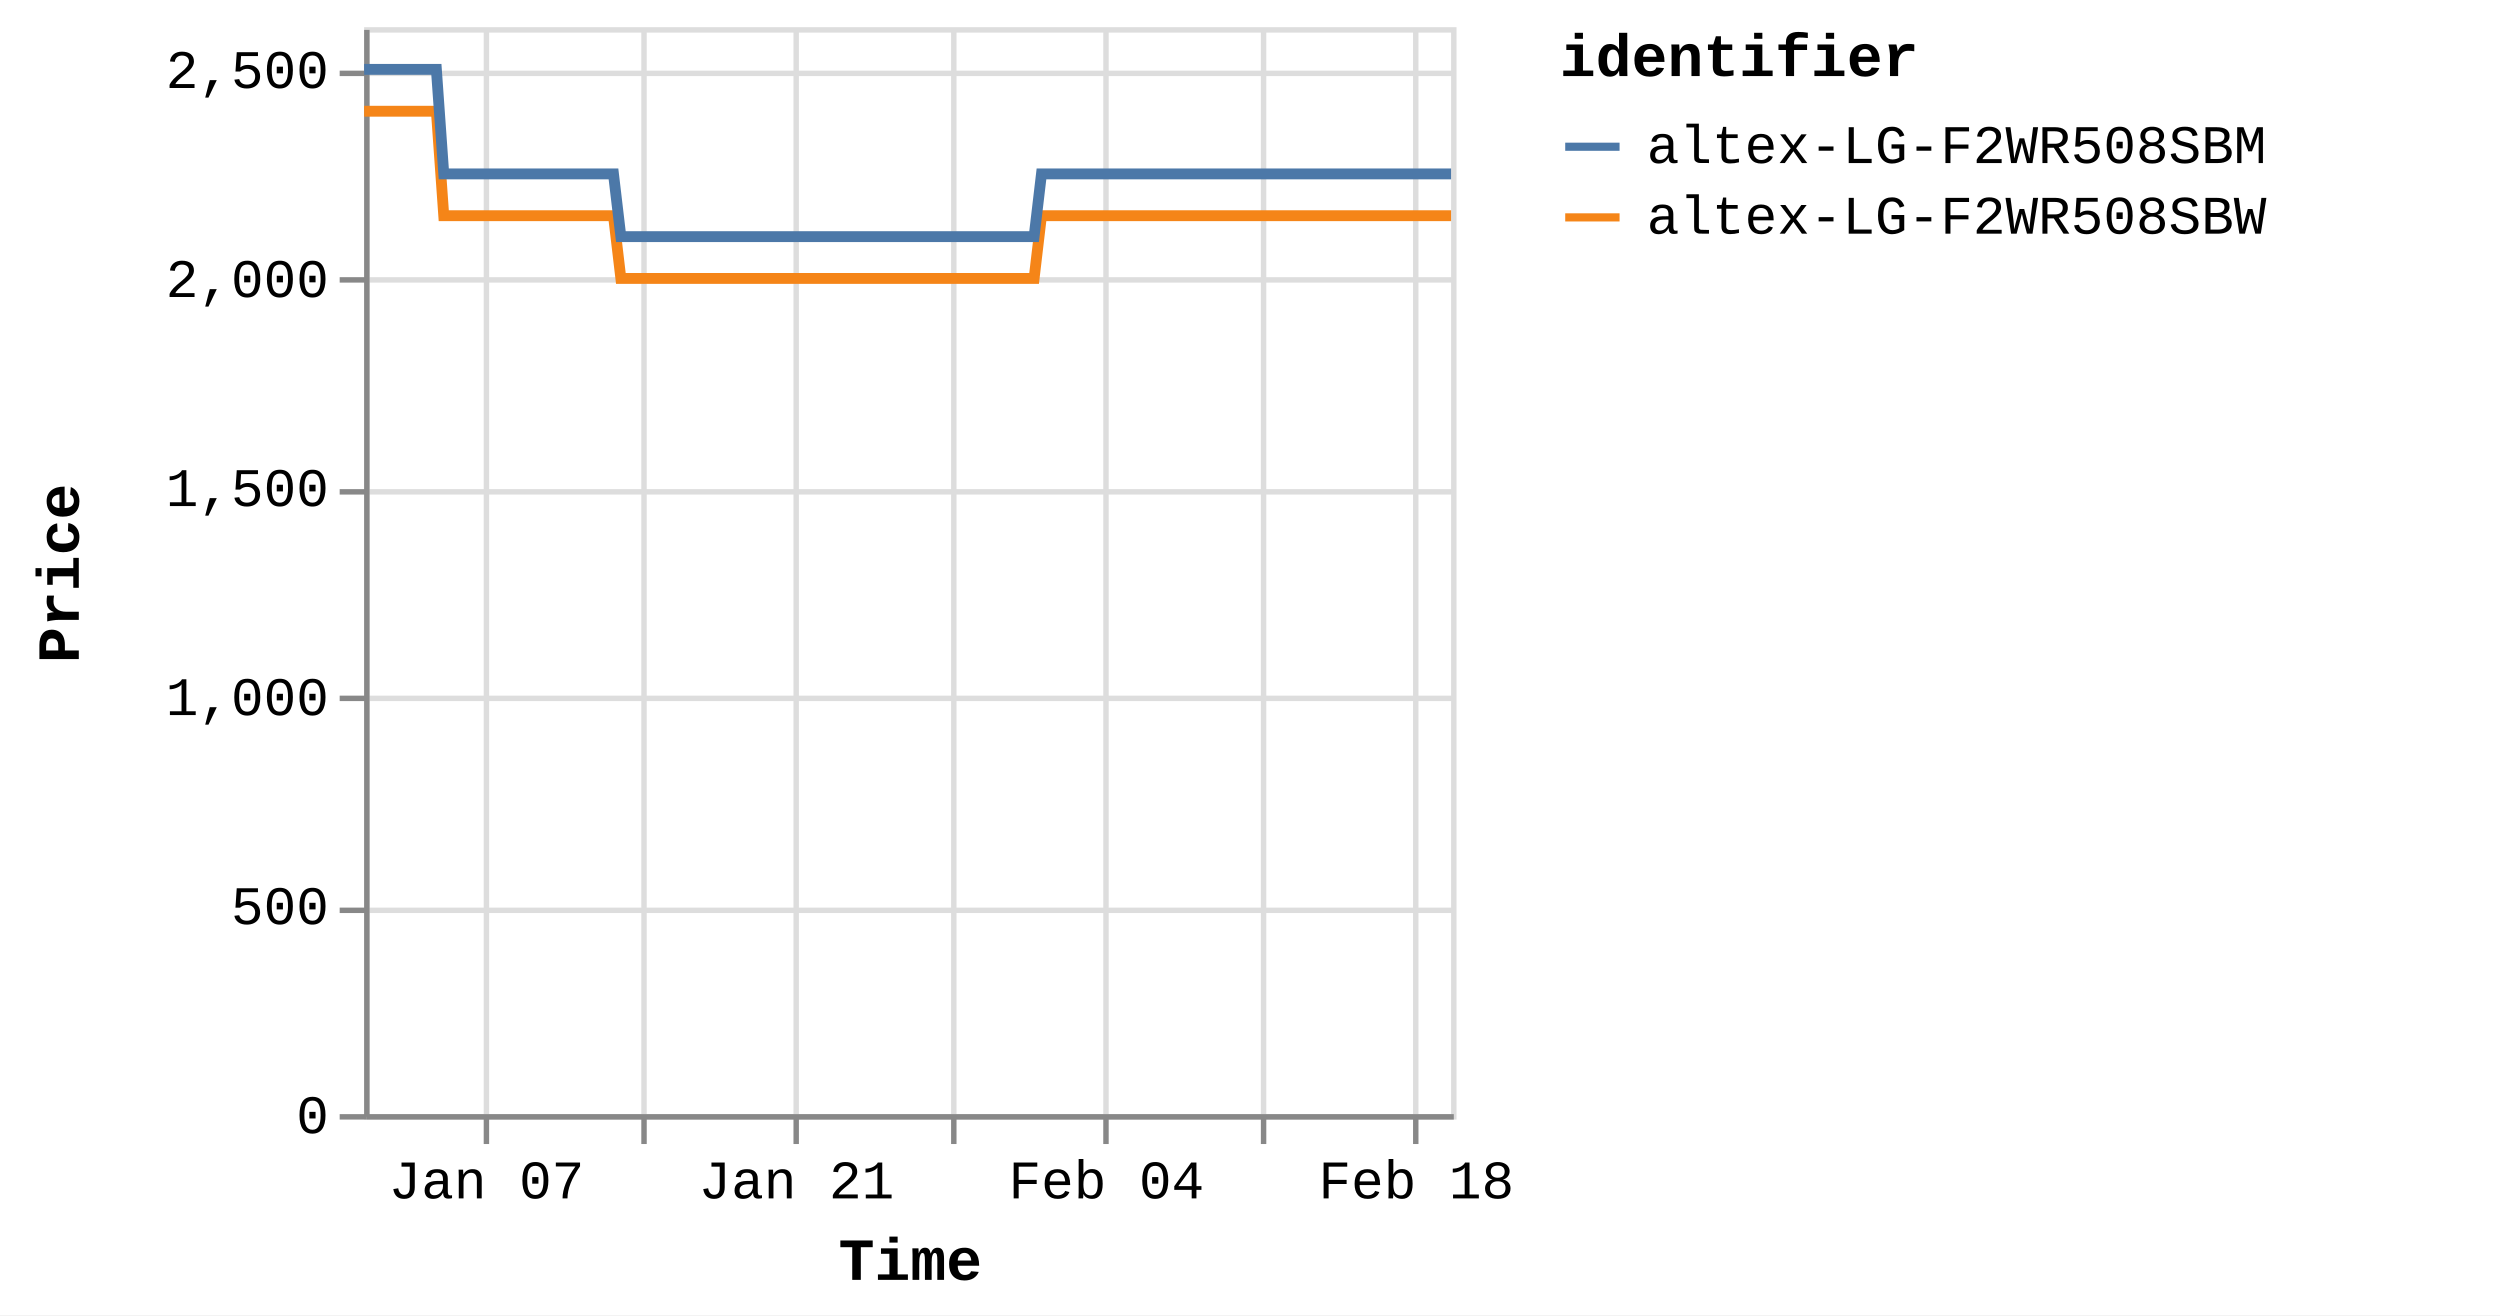
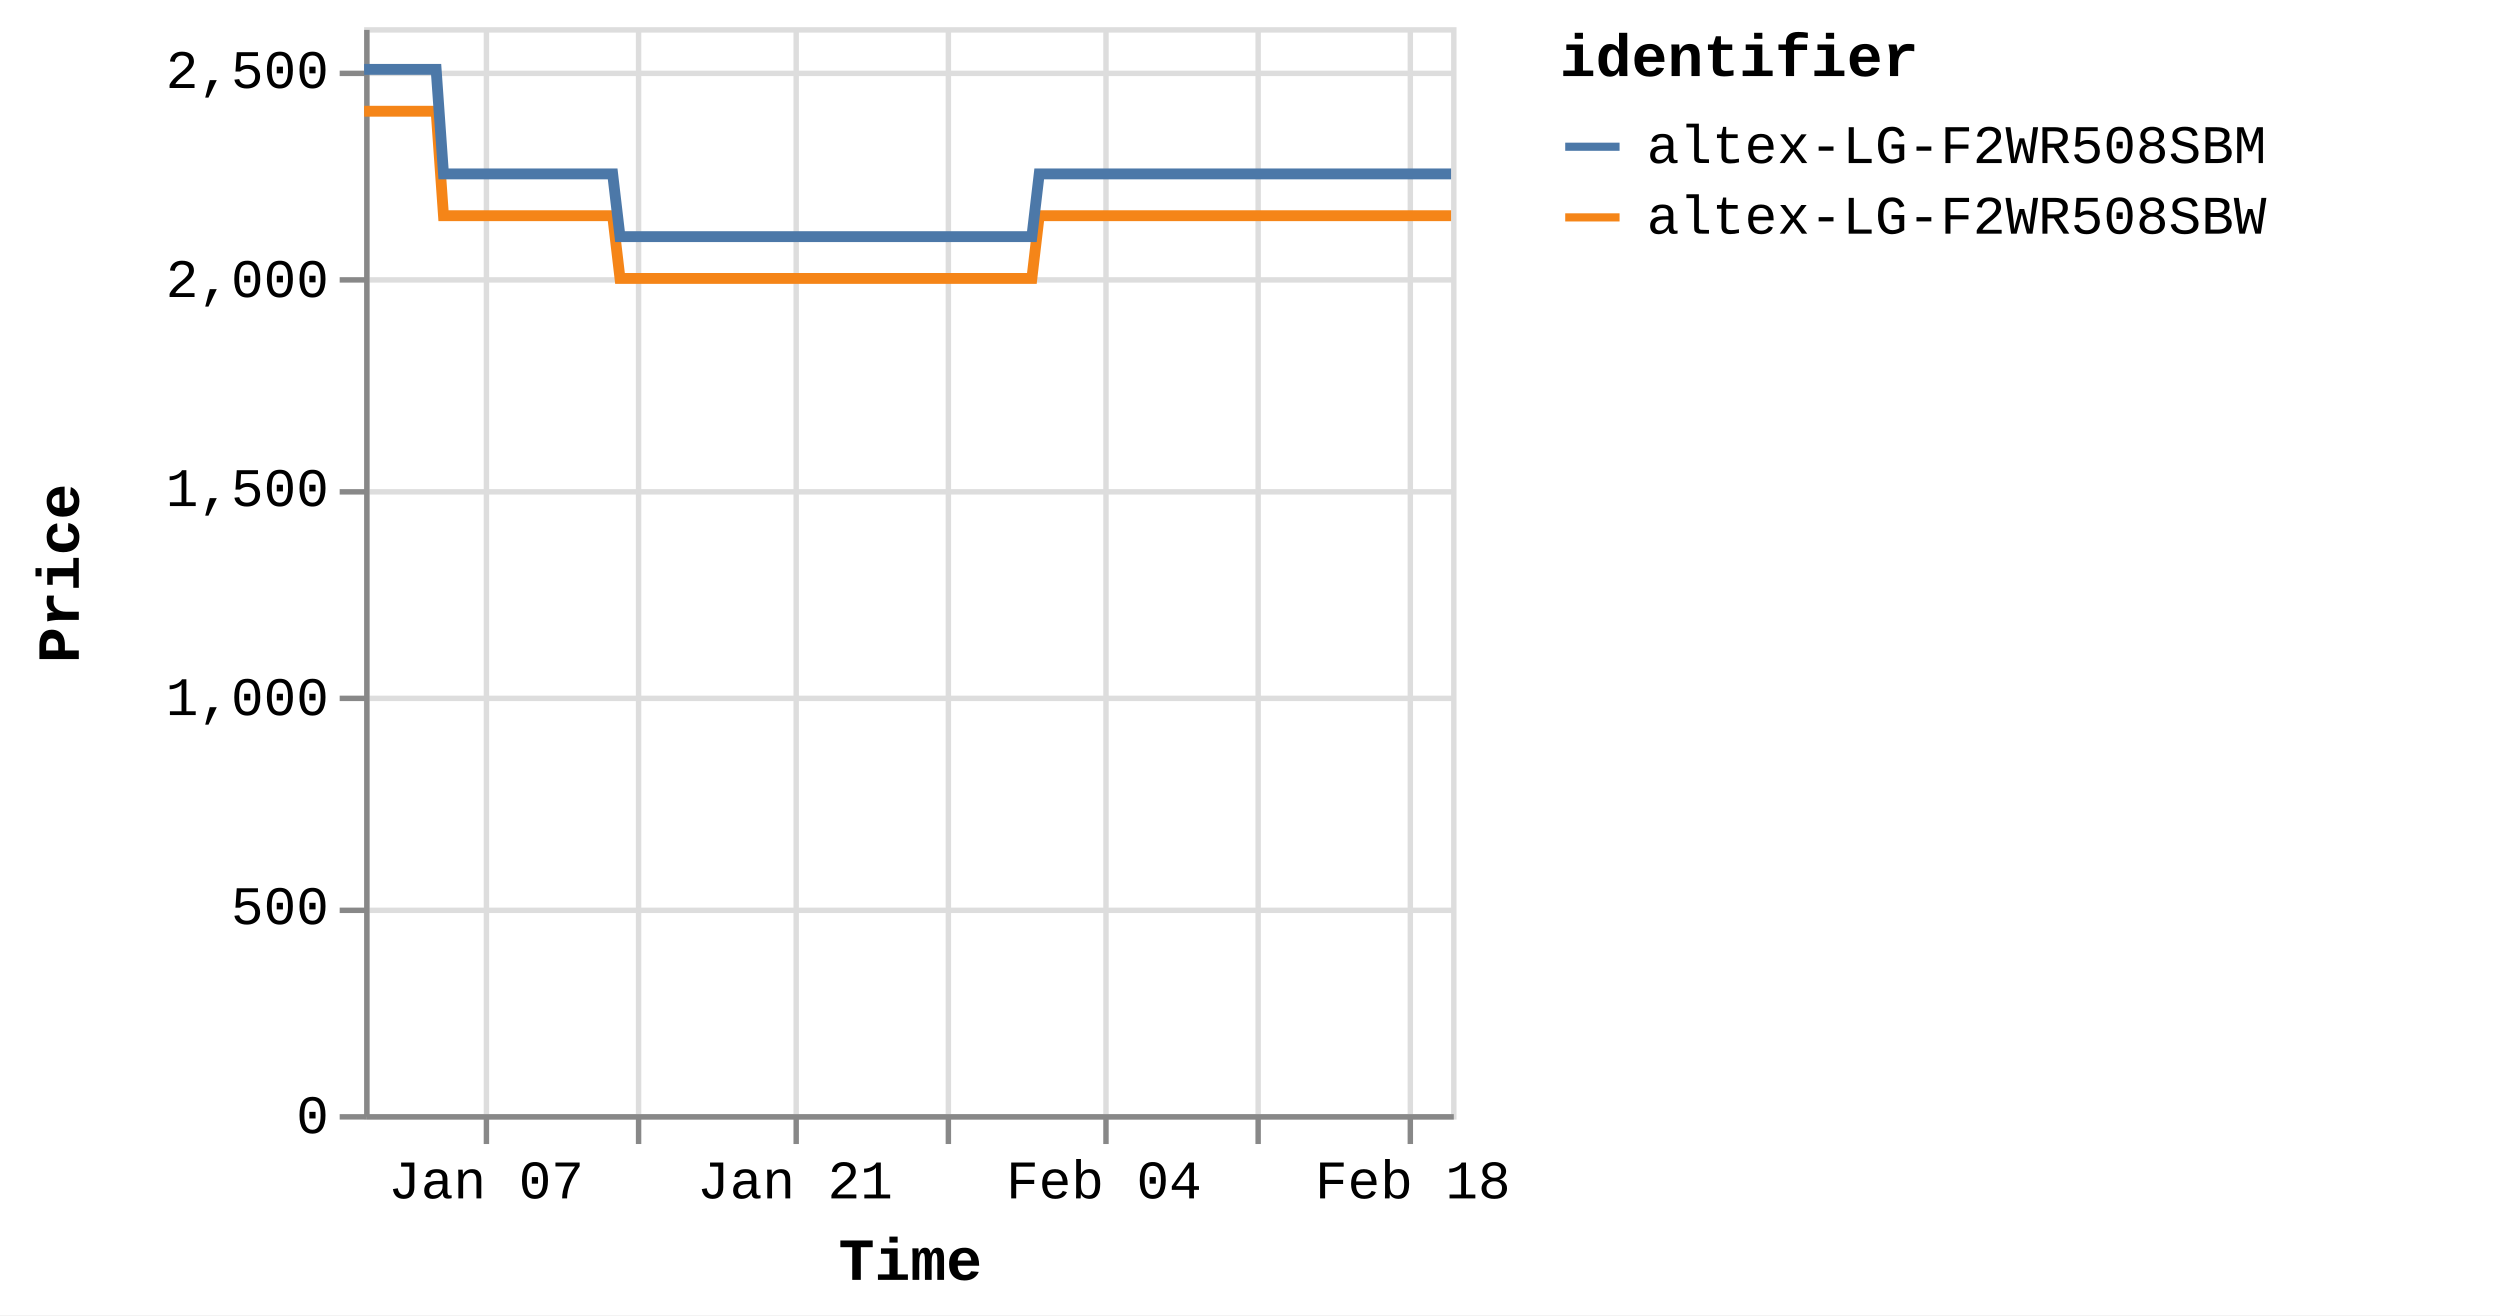
<svg xmlns="http://www.w3.org/2000/svg" version="1.1" class="marks" width="460" height="242" viewBox="0 0 460 242">
  <rect width="460" height="242" fill="white" />
  <g fill="none" stroke-miterlimit="10" transform="translate(67,5)">
    <g class="mark-group role-frame root" role="graphics-object" aria-roledescription="group mark container">
      <g transform="translate(0,0)">
        <path class="background" aria-hidden="true" d="M0.5,0.5h200v200h-200Z" stroke="#ddd" />
        <g>
          <g class="mark-group role-axis" aria-hidden="true">
            <g transform="translate(0.5,200.5)">
              <path class="background" aria-hidden="true" d="M0,0h0v0h0Z" pointer-events="none" />
              <g>
                <g class="mark-rule role-axis-grid" pointer-events="none">
                  <line transform="translate(22,-200)" x2="0" y2="200" stroke="#ddd" stroke-width="1" opacity="1" />
-                   <line transform="translate(51,-200)" x2="0" y2="200" stroke="#ddd" stroke-width="1" opacity="1" />
+                   <line transform="translate(50,-200)" x2="0" y2="200" stroke="#ddd" stroke-width="1" opacity="1" />
                  <line transform="translate(79,-200)" x2="0" y2="200" stroke="#ddd" stroke-width="1" opacity="1" />
-                   <line transform="translate(108,-200)" x2="0" y2="200" stroke="#ddd" stroke-width="1" opacity="1" />
+                   <line transform="translate(107,-200)" x2="0" y2="200" stroke="#ddd" stroke-width="1" opacity="1" />
                  <line transform="translate(136,-200)" x2="0" y2="200" stroke="#ddd" stroke-width="1" opacity="1" />
-                   <line transform="translate(165,-200)" x2="0" y2="200" stroke="#ddd" stroke-width="1" opacity="1" />
-                   <line transform="translate(193,-200)" x2="0" y2="200" stroke="#ddd" stroke-width="1" opacity="1" />
+                   <line transform="translate(164,-200)" x2="0" y2="200" stroke="#ddd" stroke-width="1" opacity="1" />
+                   <line transform="translate(192,-200)" x2="0" y2="200" stroke="#ddd" stroke-width="1" opacity="1" />
                </g>
              </g>
              <path class="foreground" aria-hidden="true" d="" pointer-events="none" display="none" />
            </g>
          </g>
          <g class="mark-group role-axis" aria-hidden="true">
            <g transform="translate(0.5,0.5)">
              <path class="background" aria-hidden="true" d="M0,0h0v0h0Z" pointer-events="none" />
              <g>
                <g class="mark-rule role-axis-grid" pointer-events="none">
                  <line transform="translate(0,200)" x2="200" y2="0" stroke="#ddd" stroke-width="1" opacity="1" />
                  <line transform="translate(0,162)" x2="200" y2="0" stroke="#ddd" stroke-width="1" opacity="1" />
                  <line transform="translate(0,123)" x2="200" y2="0" stroke="#ddd" stroke-width="1" opacity="1" />
                  <line transform="translate(0,85)" x2="200" y2="0" stroke="#ddd" stroke-width="1" opacity="1" />
                  <line transform="translate(0,46)" x2="200" y2="0" stroke="#ddd" stroke-width="1" opacity="1" />
                  <line transform="translate(0,8)" x2="200" y2="0" stroke="#ddd" stroke-width="1" opacity="1" />
                </g>
              </g>
              <path class="foreground" aria-hidden="true" d="" pointer-events="none" display="none" />
            </g>
          </g>
-           <g class="mark-group role-axis" role="graphics-symbol" aria-roledescription="axis" aria-label="X-axis titled 'Time' for a time scale with values from Monday, 01 January 2024, 2:19:43 PM to Monday, 19 February 2024, 4:41:19 PM">
+           <g class="mark-group role-axis" role="graphics-symbol" aria-roledescription="axis" aria-label="X-axis titled 'Time' for a time scale with values from Monday, 01 January 2024, 2:19:43 PM to Monday, 19 February 2024, 8:38:12 PM">
            <g transform="translate(0.5,200.5)">
              <path class="background" aria-hidden="true" d="M0,0h0v0h0Z" pointer-events="none" />
              <g>
                <g class="mark-rule role-axis-tick" pointer-events="none">
                  <line transform="translate(22,0)" x2="0" y2="5" stroke="#888" stroke-width="1" opacity="1" />
-                   <line transform="translate(51,0)" x2="0" y2="5" stroke="#888" stroke-width="1" opacity="1" />
+                   <line transform="translate(50,0)" x2="0" y2="5" stroke="#888" stroke-width="1" opacity="1" />
                  <line transform="translate(79,0)" x2="0" y2="5" stroke="#888" stroke-width="1" opacity="1" />
-                   <line transform="translate(108,0)" x2="0" y2="5" stroke="#888" stroke-width="1" opacity="1" />
+                   <line transform="translate(107,0)" x2="0" y2="5" stroke="#888" stroke-width="1" opacity="1" />
                  <line transform="translate(136,0)" x2="0" y2="5" stroke="#888" stroke-width="1" opacity="1" />
-                   <line transform="translate(165,0)" x2="0" y2="5" stroke="#888" stroke-width="1" opacity="1" />
-                   <line transform="translate(193,0)" x2="0" y2="5" stroke="#888" stroke-width="1" opacity="1" />
+                   <line transform="translate(164,0)" x2="0" y2="5" stroke="#888" stroke-width="1" opacity="1" />
+                   <line transform="translate(192,0)" x2="0" y2="5" stroke="#888" stroke-width="1" opacity="1" />
                </g>
                <g class="mark-text role-axis-label" pointer-events="none">
-                   <text text-anchor="middle" transform="translate(22.00878,15)" font-family="Liberation Mono" font-size="10px" fill="#000" opacity="1">Jan 07</text>
-                   <text text-anchor="middle" transform="translate(50.52298,15)" font-family="Liberation Mono" font-size="10px" fill="#000" opacity="0">Jan 14</text>
-                   <text text-anchor="middle" transform="translate(79.03719,15)" font-family="Liberation Mono" font-size="10px" fill="#000" opacity="1">Jan 21</text>
-                   <text text-anchor="middle" transform="translate(107.5514,15)" font-family="Liberation Mono" font-size="10px" fill="#000" opacity="0">Jan 28</text>
-                   <text text-anchor="middle" transform="translate(136.0656,15)" font-family="Liberation Mono" font-size="10px" fill="#000" opacity="1">Feb 04</text>
-                   <text text-anchor="middle" transform="translate(164.5798,15)" font-family="Liberation Mono" font-size="10px" fill="#000" opacity="0">Feb 11</text>
-                   <text text-anchor="middle" transform="translate(193.094,15)" font-family="Liberation Mono" font-size="10px" fill="#000" opacity="1">Feb 18</text>
+                   <text text-anchor="middle" transform="translate(21.93529,15)" font-family="Liberation Mono" font-size="10px" fill="#000" opacity="1">Jan 07</text>
+                   <text text-anchor="middle" transform="translate(50.35427,15)" font-family="Liberation Mono" font-size="10px" fill="#000" opacity="0">Jan 14</text>
+                   <text text-anchor="middle" transform="translate(78.77326,15)" font-family="Liberation Mono" font-size="10px" fill="#000" opacity="1">Jan 21</text>
+                   <text text-anchor="middle" transform="translate(107.1922,15)" font-family="Liberation Mono" font-size="10px" fill="#000" opacity="0">Jan 28</text>
+                   <text text-anchor="middle" transform="translate(135.6112,15)" font-family="Liberation Mono" font-size="10px" fill="#000" opacity="1">Feb 04</text>
+                   <text text-anchor="middle" transform="translate(164.0302,15)" font-family="Liberation Mono" font-size="10px" fill="#000" opacity="0">Feb 11</text>
+                   <text text-anchor="middle" transform="translate(192.4492,15)" font-family="Liberation Mono" font-size="10px" fill="#000" opacity="1">Feb 18</text>
                </g>
                <g class="mark-rule role-axis-domain" pointer-events="none">
                  <line transform="translate(0,0)" x2="200" y2="0" stroke="#888" stroke-width="1" opacity="1" />
                </g>
                <g class="mark-text role-axis-title" pointer-events="none">
                  <text text-anchor="middle" transform="translate(100,30)" font-family="Liberation Mono" font-size="11px" font-weight="bold" fill="#000" opacity="1">Time</text>
                </g>
              </g>
              <path class="foreground" aria-hidden="true" d="" pointer-events="none" display="none" />
            </g>
          </g>
          <g class="mark-group role-axis" role="graphics-symbol" aria-roledescription="axis" aria-label="Y-axis titled 'Price' for a linear scale with values from 0 to 2,600">
            <g transform="translate(0.5,0.5)">
              <path class="background" aria-hidden="true" d="M0,0h0v0h0Z" pointer-events="none" />
              <g>
                <g class="mark-rule role-axis-tick" pointer-events="none">
                  <line transform="translate(0,200)" x2="-5" y2="0" stroke="#888" stroke-width="1" opacity="1" />
                  <line transform="translate(0,162)" x2="-5" y2="0" stroke="#888" stroke-width="1" opacity="1" />
                  <line transform="translate(0,123)" x2="-5" y2="0" stroke="#888" stroke-width="1" opacity="1" />
                  <line transform="translate(0,85)" x2="-5" y2="0" stroke="#888" stroke-width="1" opacity="1" />
                  <line transform="translate(0,46)" x2="-5" y2="0" stroke="#888" stroke-width="1" opacity="1" />
                  <line transform="translate(0,8)" x2="-5" y2="0" stroke="#888" stroke-width="1" opacity="1" />
                </g>
                <g class="mark-text role-axis-label" pointer-events="none">
                  <text text-anchor="end" transform="translate(-7,203)" font-family="Liberation Mono" font-size="10px" fill="#000" opacity="1">0</text>
                  <text text-anchor="end" transform="translate(-7,164.5385)" font-family="Liberation Mono" font-size="10px" fill="#000" opacity="1">500</text>
                  <text text-anchor="end" transform="translate(-7,126.0769)" font-family="Liberation Mono" font-size="10px" fill="#000" opacity="1">1,000</text>
                  <text text-anchor="end" transform="translate(-7,87.61538)" font-family="Liberation Mono" font-size="10px" fill="#000" opacity="1">1,500</text>
                  <text text-anchor="end" transform="translate(-7,49.15385)" font-family="Liberation Mono" font-size="10px" fill="#000" opacity="1">2,000</text>
                  <text text-anchor="end" transform="translate(-7,10.69231)" font-family="Liberation Mono" font-size="10px" fill="#000" opacity="1">2,500</text>
                </g>
                <g class="mark-rule role-axis-domain" pointer-events="none">
                  <line transform="translate(0,200)" x2="0" y2="-200" stroke="#888" stroke-width="1" opacity="1" />
                </g>
                <g class="mark-text role-axis-title" pointer-events="none">
                  <text text-anchor="middle" transform="translate(-51,100) rotate(-90) translate(0,-2)" font-family="Liberation Mono" font-size="11px" font-weight="bold" fill="#000" opacity="1">Price</text>
                </g>
              </g>
              <path class="foreground" aria-hidden="true" d="" pointer-events="none" display="none" />
            </g>
          </g>
          <g class="mark-group role-scope pathgroup" role="graphics-object" aria-roledescription="group mark container">
            <g transform="translate(0,0)">
              <path class="background" aria-hidden="true" d="M0,0h200v200h-200Z" />
              <g>
                <g class="mark-line role-mark marks" role="graphics-object" aria-roledescription="line mark container">
-                   <path aria-label="Time: Jan 01, 2024; Price: 2399; identifier: altex-LG-F2WR508SBW" role="graphics-symbol" aria-roledescription="line mark" d="M0,15.462L0.426,15.462L1.072,15.462L2.429,15.462L3.109,15.462L3.823,15.462L4.471,15.462L5.144,15.462L6.503,15.462L7.182,15.462L7.897,15.462L8.546,15.462L9.217,15.462L10.577,15.462L11.256,15.462L11.969,15.462L12.624,15.462L13.292,15.462L14.652,34.692L15.33,34.692L16.043,34.692L16.695,34.692L17.365,34.692L18.724,34.692L19.402,34.692L20.114,34.692L20.765,34.692L21.438,34.692L22.8,34.692L23.475,34.692L24.187,34.692L24.839,34.692L25.512,34.692L26.873,34.692L27.554,34.692L28.268,34.692L28.918,34.692L29.585,34.692L30.948,34.692L31.626,34.692L32.349,34.692L32.992,34.692L33.659,34.692L35.021,34.692L35.7,34.692L36.415,34.692L37.063,34.692L37.732,34.692L39.093,34.692L39.773,34.692L40.489,34.692L41.139,34.692L41.806,34.692L43.166,34.692L43.846,34.692L44.56,34.692L45.211,34.692L45.88,34.692L47.238,46.231L47.916,46.231L48.627,46.231L49.28,46.231L49.952,46.231L51.314,46.231L51.989,46.231L52.7,46.231L53.352,46.231L54.026,46.231L55.388,46.231L56.068,46.231L56.785,46.231L57.433,46.231L58.099,46.231L59.46,46.231L60.142,46.231L60.857,46.231L61.507,46.231L62.173,46.231L63.534,46.231L64.216,46.231L64.931,46.231L65.58,46.231L66.246,46.231L67.606,46.231L68.286,46.231L69.002,46.231L69.65,46.231L70.321,46.231L71.681,46.231L72.361,46.231L73.076,46.231L73.727,46.231L74.393,46.231L75.754,46.231L76.429,46.231L77.142,46.231L77.797,46.231L78.468,46.231L79.825,46.231L80.504,46.231L81.215,46.231L81.868,46.231L82.54,46.231L83.905,46.231L84.585,46.231L85.301,46.231L85.946,46.231L86.614,46.231L87.976,46.231L88.658,46.231L89.373,46.231L90.023,46.231L90.687,46.231L92.05,46.231L92.73,46.231L93.446,46.231L94.094,46.231L94.761,46.231L96.125,46.231L96.802,46.231L97.52,46.231L98.171,46.231L98.834,46.231L100.194,46.231L100.875,46.231L101.579,46.231L102.23,46.231L102.91,46.231L104.265,46.231L104.946,46.231L105.643,46.231L106.302,46.231L106.98,46.231L108.339,46.231L109.018,46.231L109.718,46.231L110.376,46.231L111.055,46.231L112.412,46.231L113.093,46.231L113.798,46.231L114.45,46.231L115.129,46.231L116.485,46.231L117.164,46.231L117.87,46.231L118.532,46.231L119.201,46.231L120.558,46.231L121.238,46.231L121.945,46.231L122.596,46.231L123.274,46.231L124.632,34.692L125.312,34.692L126.019,34.692L126.669,34.692L127.348,34.692L128.707,34.692L129.385,34.692L130.091,34.692L130.742,34.692L131.422,34.692L132.78,34.692L133.459,34.692L134.159,34.692L134.816,34.692L135.497,34.692L136.856,34.692L137.533,34.692L138.232,34.692L138.889,34.692L139.568,34.692L140.926,34.692L141.608,34.692L142.314,34.692L142.964,34.692L143.642,34.692L144.999,34.692L145.679,34.692L146.386,34.692L147.038,34.692L147.715,34.692L149.073,34.692L149.753,34.692L150.458,34.692L151.114,34.692L151.789,34.692L153.147,34.692L153.828,34.692L154.531,34.692L155.186,34.692L155.862,34.692L157.221,34.692L157.9,34.692L158.602,34.692L159.258,34.692L159.938,34.692L161.293,34.692L161.972,34.692L162.674,34.692L163.33,34.692L164.01,34.692L165.37,34.692L166.047,34.692L166.746,34.692L167.404,34.692L168.083,34.692L169.441,34.692L170.12,34.692L170.829,34.692L171.479,34.692L172.156,34.692L173.513,34.692L174.193,34.692L174.898,34.692L175.561,34.692L176.23,34.692L177.587,34.692L178.267,34.692L178.973,34.692L179.626,34.692L180.302,34.692L182.34,34.692L183.046,34.692L183.699,34.692L184.377,34.692L185.735,34.692L186.414,34.692L187.12,34.692L187.775,34.692L188.45,34.692L189.81,34.692L190.486,34.692L191.186,34.692L191.844,34.692L192.523,34.692L193.882,34.692L194.564,34.692L195.261,34.692L195.919,34.692L196.597,34.692L197.955,34.692L198.636,34.692L199.343,34.692L200,34.692" stroke="#f58518" stroke-width="2" />
+                   <path aria-label="Time: Jan 01, 2024; Price: 2399; identifier: altex-LG-F2WR508SBW" role="graphics-symbol" aria-roledescription="line mark" d="M0,15.462L0.425,15.462L1.068,15.462L2.421,15.462L3.099,15.462L3.81,15.462L4.456,15.462L5.127,15.462L6.481,15.462L7.158,15.462L7.87,15.462L8.517,15.462L9.186,15.462L10.541,15.462L11.219,15.462L11.929,15.462L12.582,15.462L13.248,15.462L14.603,34.692L15.279,34.692L15.989,34.692L16.64,34.692L17.307,34.692L18.662,34.692L19.337,34.692L20.046,34.692L20.696,34.692L21.366,34.692L22.724,34.692L23.397,34.692L24.106,34.692L24.756,34.692L25.427,34.692L26.784,34.692L27.462,34.692L28.174,34.692L28.821,34.692L29.486,34.692L30.845,34.692L31.52,34.692L32.241,34.692L32.882,34.692L33.546,34.692L34.904,34.692L35.581,34.692L36.293,34.692L36.939,34.692L37.606,34.692L38.963,34.692L39.64,34.692L40.354,34.692L41.001,34.692L41.666,34.692L43.022,34.692L43.7,34.692L44.411,34.692L45.06,34.692L45.726,34.692L47.08,46.231L47.756,46.231L48.465,46.231L49.115,46.231L49.785,46.231L51.143,46.231L51.815,46.231L52.524,46.231L53.174,46.231L53.845,46.231L55.203,46.231L55.881,46.231L56.596,46.231L57.241,46.231L57.905,46.231L59.261,46.231L59.941,46.231L60.654,46.231L61.302,46.231L61.965,46.231L63.322,46.231L64.001,46.231L64.714,46.231L65.361,46.231L66.025,46.231L67.381,46.231L68.058,46.231L68.772,46.231L69.418,46.231L70.087,46.231L71.442,46.231L72.119,46.231L72.832,46.231L73.481,46.231L74.145,46.231L75.501,46.231L76.174,46.231L76.884,46.231L77.537,46.231L78.206,46.231L79.558,46.231L80.235,46.231L80.944,46.231L81.594,46.231L82.265,46.231L83.625,46.231L84.302,46.231L85.016,46.231L85.659,46.231L86.325,46.231L87.682,46.231L88.361,46.231L89.075,46.231L89.722,46.231L90.384,46.231L91.742,46.231L92.421,46.231L93.134,46.231L93.78,46.231L94.445,46.231L95.804,46.231L96.479,46.231L97.194,46.231L97.843,46.231L98.504,46.231L99.859,46.231L100.538,46.231L101.24,46.231L101.889,46.231L102.566,46.231L103.917,46.231L104.595,46.231L105.29,46.231L105.947,46.231L106.623,46.231L107.977,46.231L108.654,46.231L109.352,46.231L110.007,46.231L110.684,46.231L112.037,46.231L112.716,46.231L113.418,46.231L114.068,46.231L114.744,46.231L116.096,46.231L116.773,46.231L117.477,46.231L118.136,46.231L118.803,46.231L120.156,46.231L120.833,46.231L121.538,46.231L122.187,46.231L122.863,46.231L124.216,34.692L124.893,34.692L125.598,34.692L126.246,34.692L126.922,34.692L128.277,34.692L128.953,34.692L129.656,34.692L130.305,34.692L130.983,34.692L132.336,34.692L133.013,34.692L133.711,34.692L134.366,34.692L135.045,34.692L136.399,34.692L137.074,34.692L137.77,34.692L138.425,34.692L139.102,34.692L140.456,34.692L141.135,34.692L141.839,34.692L142.487,34.692L143.162,34.692L144.515,34.692L145.192,34.692L145.898,34.692L146.547,34.692L147.222,34.692L148.575,34.692L149.253,34.692L149.956,34.692L150.61,34.692L151.282,34.692L152.635,34.692L153.314,34.692L154.015,34.692L154.668,34.692L155.342,34.692L156.696,34.692L157.373,34.692L158.073,34.692L158.727,34.692L159.404,34.692L160.755,34.692L161.431,34.692L162.131,34.692L162.785,34.692L163.462,34.692L164.818,34.692L165.492,34.692L166.19,34.692L166.845,34.692L167.521,34.692L168.875,34.692L169.551,34.692L170.259,34.692L170.906,34.692L171.581,34.692L172.934,34.692L173.611,34.692L174.314,34.692L174.975,34.692L175.641,34.692L176.994,34.692L177.671,34.692L178.376,34.692L179.027,34.692L179.7,34.692L181.731,34.692L182.435,34.692L183.085,34.692L183.762,34.692L185.115,34.692L185.792,34.692L186.495,34.692L187.148,34.692L187.821,34.692L189.176,34.692L189.85,34.692L190.548,34.692L191.204,34.692L191.88,34.692L193.234,34.692L193.914,34.692L194.609,34.692L195.264,34.692L195.941,34.692L197.294,34.692L197.973,34.692L198.678,34.692L199.332,34.692L200,34.692" stroke="#f58518" stroke-width="2" />
                </g>
              </g>
              <path class="foreground" aria-hidden="true" d="" display="none" />
            </g>
            <g transform="translate(0,0)">
              <path class="background" aria-hidden="true" d="M0,0h200v200h-200Z" />
              <g>
                <g class="mark-line role-mark marks" role="graphics-object" aria-roledescription="line mark container">
-                   <path aria-label="Time: Jan 01, 2024; Price: 2499; identifier: altex-LG-F2WR508SBM" role="graphics-symbol" aria-roledescription="line mark" d="M0,7.769L0.427,7.769L1.072,7.769L2.43,7.769L3.109,7.769L3.823,7.769L4.471,7.769L5.145,7.769L6.503,7.769L7.183,7.769L7.897,7.769L8.546,7.769L9.217,7.769L10.577,7.769L11.257,7.769L11.969,7.769L12.624,7.769L13.293,7.769L14.652,27L15.33,27L16.043,27L16.695,27L17.365,27L18.724,27L19.402,27L20.114,27L20.765,27L21.438,27L22.8,27L23.475,27L24.187,27L24.839,27L25.512,27L26.874,27L27.554,27L28.268,27L28.918,27L29.585,27L30.948,27L31.626,27L32.349,27L32.993,27L33.659,27L35.021,27L35.7,27L36.415,27L37.063,27L37.732,27L39.094,27L39.773,27L40.49,27L41.139,27L41.806,27L43.167,27L43.847,27L44.56,27L45.211,27L45.88,27L47.238,38.538L47.916,38.538L48.627,38.538L49.28,38.538L49.952,38.538L51.314,38.538L51.989,38.538L52.7,38.538L53.352,38.538L54.026,38.538L55.389,38.538L56.068,38.538L56.785,38.538L57.433,38.538L58.099,38.538L59.46,38.538L60.142,38.538L60.857,38.538L61.509,38.538L62.173,38.538L63.534,38.538L64.216,38.538L64.931,38.538L65.58,38.538L66.246,38.538L67.607,38.538L68.286,38.538L69.003,38.538L69.65,38.538L70.322,38.538L71.682,38.538L72.361,38.538L73.076,38.538L73.727,38.538L74.393,38.538L75.755,38.538L76.43,38.538L77.142,38.538L77.797,38.538L78.468,38.538L79.825,38.538L80.504,38.538L81.215,38.538L81.868,38.538L82.541,38.538L83.905,38.538L84.585,38.538L85.301,38.538L85.946,38.538L86.614,38.538L87.976,38.538L88.658,38.538L89.374,38.538L90.023,38.538L90.687,38.538L92.05,38.538L92.73,38.538L93.447,38.538L94.095,38.538L94.761,38.538L96.125,38.538L96.802,38.538L97.52,38.538L98.171,38.538L98.834,38.538L100.194,38.538L100.875,38.538L101.579,38.538L102.23,38.538L102.91,38.538L104.265,38.538L104.946,38.538L105.643,38.538L106.302,38.538L106.98,38.538L108.339,38.538L109.018,38.538L109.718,38.538L110.376,38.538L111.055,38.538L112.413,38.538L113.093,38.538L113.798,38.538L114.45,38.538L115.129,38.538L116.485,38.538L117.164,38.538L117.87,38.538L118.532,38.538L119.201,38.538L120.559,38.538L121.238,38.538L121.945,38.538L122.596,38.538L123.274,38.538L124.632,27L125.312,27L126.019,27L126.669,27L127.348,27L128.707,27L129.385,27L130.091,27L130.742,27L131.422,27L132.78,27L133.459,27L134.159,27L134.816,27L135.497,27L136.857,27L137.533,27L138.232,27L138.889,27L139.568,27L140.926,27L141.608,27L142.314,27L142.965,27L143.642,27L145,27L145.679,27L146.387,27L147.038,27L147.716,27L149.073,27L149.753,27L150.458,27L151.115,27L151.789,27L153.147,27L153.828,27L154.532,27L155.187,27L155.862,27L157.221,27L157.901,27L158.603,27L159.258,27L159.938,27L161.293,27L161.972,27L162.674,27L163.33,27L164.01,27L165.37,27L166.047,27L166.747,27L167.404,27L168.083,27L169.441,27L170.12,27L170.829,27L171.479,27L172.156,27L173.513,27L174.193,27L174.898,27L175.561,27L176.23,27L177.588,27L178.267,27L178.973,27L179.627,27L180.302,27L182.34,27L183.046,27L183.699,27L184.378,27L185.735,27L186.414,27L187.12,27L187.775,27L188.45,27L189.81,27L190.486,27L191.187,27L191.845,27L192.523,27L193.882,27L194.564,27L195.261,27L195.919,27L196.598,27L197.955,27L198.636,27L199.343,27L200,27" stroke="#4c78a8" stroke-width="2" />
+                   <path aria-label="Time: Jan 01, 2024; Price: 2499; identifier: altex-LG-F2WR508SBM" role="graphics-symbol" aria-roledescription="line mark" d="M0,7.769L0.425,7.769L1.068,7.769L2.421,7.769L3.099,7.769L3.81,7.769L4.456,7.769L5.127,7.769L6.481,7.769L7.159,7.769L7.871,7.769L8.517,7.769L9.187,7.769L10.541,7.769L11.219,7.769L11.929,7.769L12.582,7.769L13.249,7.769L14.603,27L15.279,27L15.99,27L16.64,27L17.307,27L18.662,27L19.337,27L20.046,27L20.696,27L21.367,27L22.724,27L23.397,27L24.106,27L24.756,27L25.427,27L26.784,27L27.462,27L28.174,27L28.822,27L29.486,27L30.845,27L31.521,27L32.241,27L32.882,27L33.546,27L34.904,27L35.581,27L36.293,27L36.939,27L37.606,27L38.963,27L39.64,27L40.354,27L41.002,27L41.666,27L43.022,27L43.7,27L44.411,27L45.06,27L45.727,27L47.08,38.538L47.756,38.538L48.465,38.538L49.115,38.538L49.785,38.538L51.143,38.538L51.816,38.538L52.524,38.538L53.174,38.538L53.846,38.538L55.204,38.538L55.881,38.538L56.596,38.538L57.241,38.538L57.905,38.538L59.262,38.538L59.941,38.538L60.654,38.538L61.303,38.538L61.965,38.538L63.322,38.538L64.001,38.538L64.714,38.538L65.361,38.538L66.025,38.538L67.381,38.538L68.058,38.538L68.772,38.538L69.418,38.538L70.087,38.538L71.442,38.538L72.119,38.538L72.832,38.538L73.481,38.538L74.145,38.538L75.502,38.538L76.174,38.538L76.885,38.538L77.537,38.538L78.206,38.538L79.559,38.538L80.235,38.538L80.944,38.538L81.595,38.538L82.265,38.538L83.625,38.538L84.303,38.538L85.017,38.538L85.659,38.538L86.325,38.538L87.682,38.538L88.362,38.538L89.075,38.538L89.723,38.538L90.384,38.538L91.743,38.538L92.421,38.538L93.135,38.538L93.78,38.538L94.445,38.538L95.804,38.538L96.479,38.538L97.194,38.538L97.843,38.538L98.504,38.538L99.859,38.538L100.538,38.538L101.24,38.538L101.889,38.538L102.566,38.538L103.917,38.538L104.596,38.538L105.29,38.538L105.947,38.538L106.623,38.538L107.978,38.538L108.654,38.538L109.352,38.538L110.007,38.538L110.684,38.538L112.037,38.538L112.716,38.538L113.418,38.538L114.068,38.538L114.744,38.538L116.096,38.538L116.773,38.538L117.477,38.538L118.136,38.538L118.803,38.538L120.156,38.538L120.833,38.538L121.538,38.538L122.187,38.538L122.863,38.538L124.216,27L124.893,27L125.598,27L126.246,27L126.922,27L128.277,27L128.953,27L129.656,27L130.305,27L130.983,27L132.336,27L133.013,27L133.711,27L134.366,27L135.045,27L136.4,27L137.074,27L137.77,27L138.425,27L139.102,27L140.456,27L141.135,27L141.839,27L142.487,27L143.162,27L144.516,27L145.192,27L145.898,27L146.547,27L147.222,27L148.575,27L149.253,27L149.956,27L150.61,27L151.282,27L152.636,27L153.314,27L154.015,27L154.668,27L155.342,27L156.696,27L157.373,27L158.073,27L158.727,27L159.404,27L160.755,27L161.431,27L162.131,27L162.785,27L163.462,27L164.818,27L165.492,27L166.19,27L166.845,27L167.521,27L168.876,27L169.552,27L170.259,27L170.906,27L171.581,27L172.934,27L173.611,27L174.314,27L174.975,27L175.642,27L176.995,27L177.672,27L178.376,27L179.027,27L179.7,27L181.731,27L182.435,27L183.086,27L183.762,27L185.115,27L185.792,27L186.495,27L187.148,27L187.821,27L189.176,27L189.85,27L190.548,27L191.204,27L191.88,27L193.235,27L193.914,27L194.609,27L195.265,27L195.941,27L197.294,27L197.973,27L198.678,27L199.332,27L200,27" stroke="#4c78a8" stroke-width="2" />
                </g>
              </g>
              <path class="foreground" aria-hidden="true" d="" display="none" />
            </g>
          </g>
          <g class="mark-group role-legend" role="graphics-symbol" aria-roledescription="legend" aria-label="Symbol legend titled 'identifier' for stroke color with 2 values: altex-LG-F2WR508SBM, altex-LG-F2WR508SBW">
            <g transform="translate(220,0)">
              <path class="background" aria-hidden="true" d="M0,0h168v40h-168Z" pointer-events="none" />
              <g>
                <g class="mark-group role-legend-entry">
                  <g transform="translate(0,16)">
                    <path class="background" aria-hidden="true" d="M0,0h0v0h0Z" pointer-events="none" />
                    <g>
                      <g class="mark-group role-scope" role="graphics-object" aria-roledescription="group mark container">
                        <g transform="translate(0,0)">
                          <path class="background" aria-hidden="true" d="M0,0h168v11h-168Z" pointer-events="none" opacity="1" />
                          <g>
                            <g class="mark-symbol role-legend-symbol" pointer-events="none">
                              <path transform="translate(6,6)" d="M-5,0L5,0" stroke="#4c78a8" stroke-width="1.5" opacity="1" />
                            </g>
                            <g class="mark-text role-legend-label" pointer-events="none">
                              <text text-anchor="start" transform="translate(16,9)" font-family="Liberation Mono" font-size="10px" fill="#000" opacity="1">altex-LG-F2WR508SBM</text>
                            </g>
                          </g>
                          <path class="foreground" aria-hidden="true" d="" pointer-events="none" display="none" />
                        </g>
                        <g transform="translate(0,13)">
                          <path class="background" aria-hidden="true" d="M0,0h168v11h-168Z" pointer-events="none" opacity="1" />
                          <g>
                            <g class="mark-symbol role-legend-symbol" pointer-events="none">
                              <path transform="translate(6,6)" d="M-5,0L5,0" stroke="#f58518" stroke-width="1.5" opacity="1" />
                            </g>
                            <g class="mark-text role-legend-label" pointer-events="none">
                              <text text-anchor="start" transform="translate(16,9)" font-family="Liberation Mono" font-size="10px" fill="#000" opacity="1">altex-LG-F2WR508SBW</text>
                            </g>
                          </g>
                          <path class="foreground" aria-hidden="true" d="" pointer-events="none" display="none" />
                        </g>
                      </g>
                    </g>
                    <path class="foreground" aria-hidden="true" d="" pointer-events="none" display="none" />
                  </g>
                </g>
                <g class="mark-text role-legend-title" pointer-events="none">
                  <text text-anchor="start" transform="translate(0,9)" font-family="Liberation Mono" font-size="11px" font-weight="bold" fill="#000" opacity="1">identifier</text>
                </g>
              </g>
              <path class="foreground" aria-hidden="true" d="" pointer-events="none" display="none" />
            </g>
          </g>
        </g>
        <path class="foreground" aria-hidden="true" d="" display="none" />
      </g>
    </g>
  </g>
</svg>
